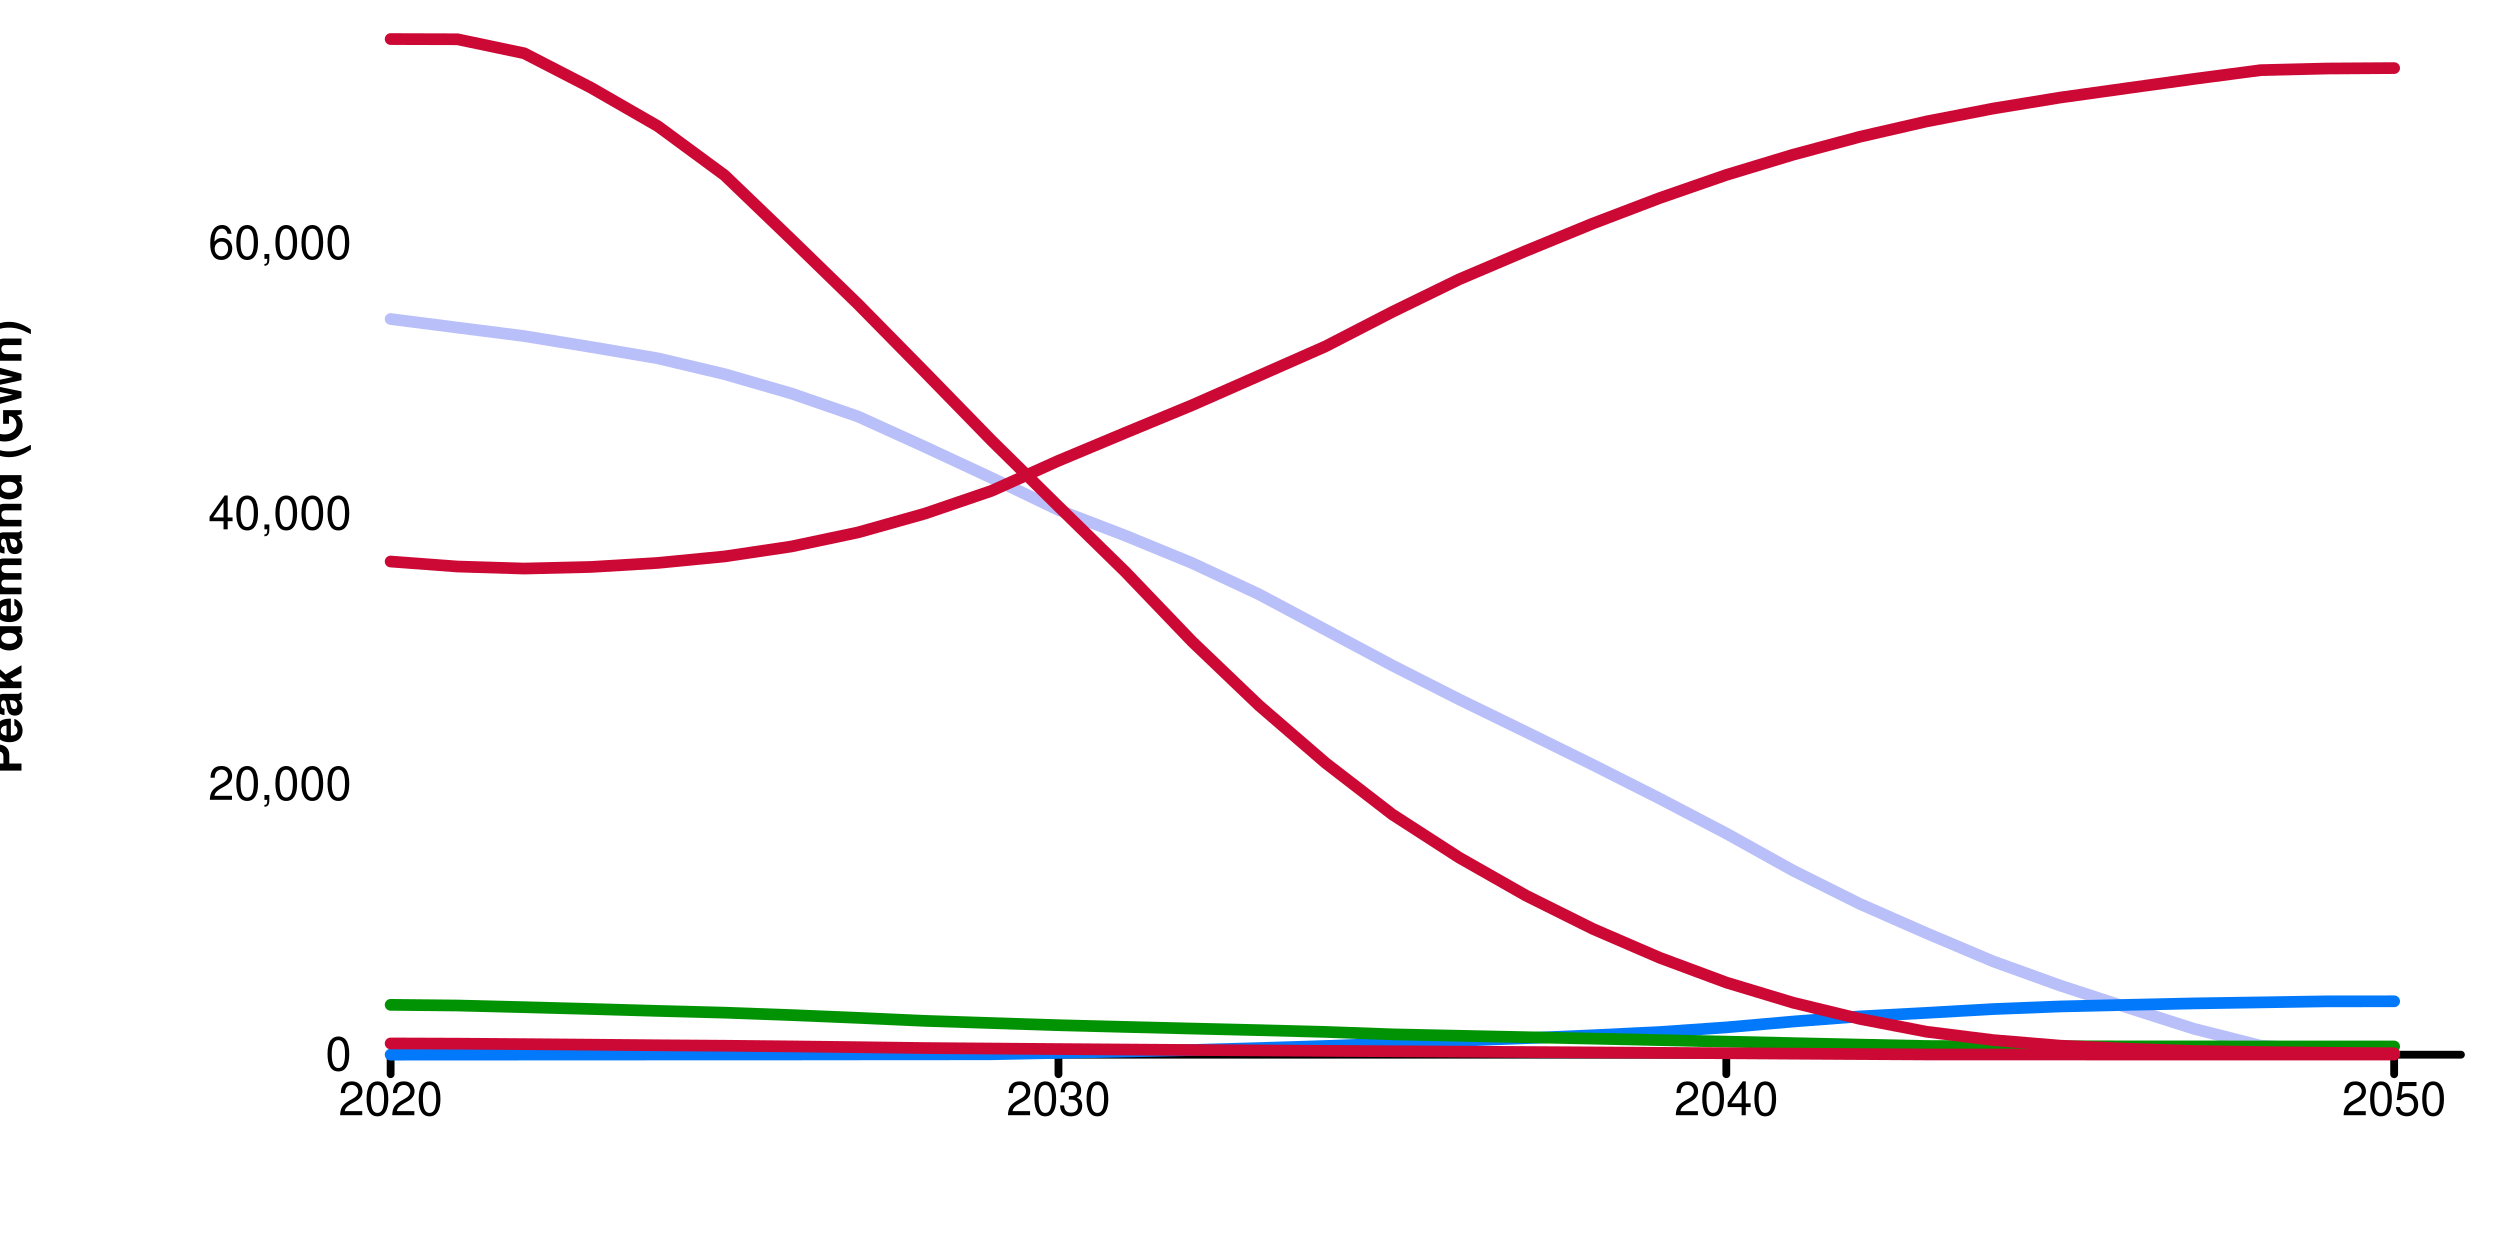
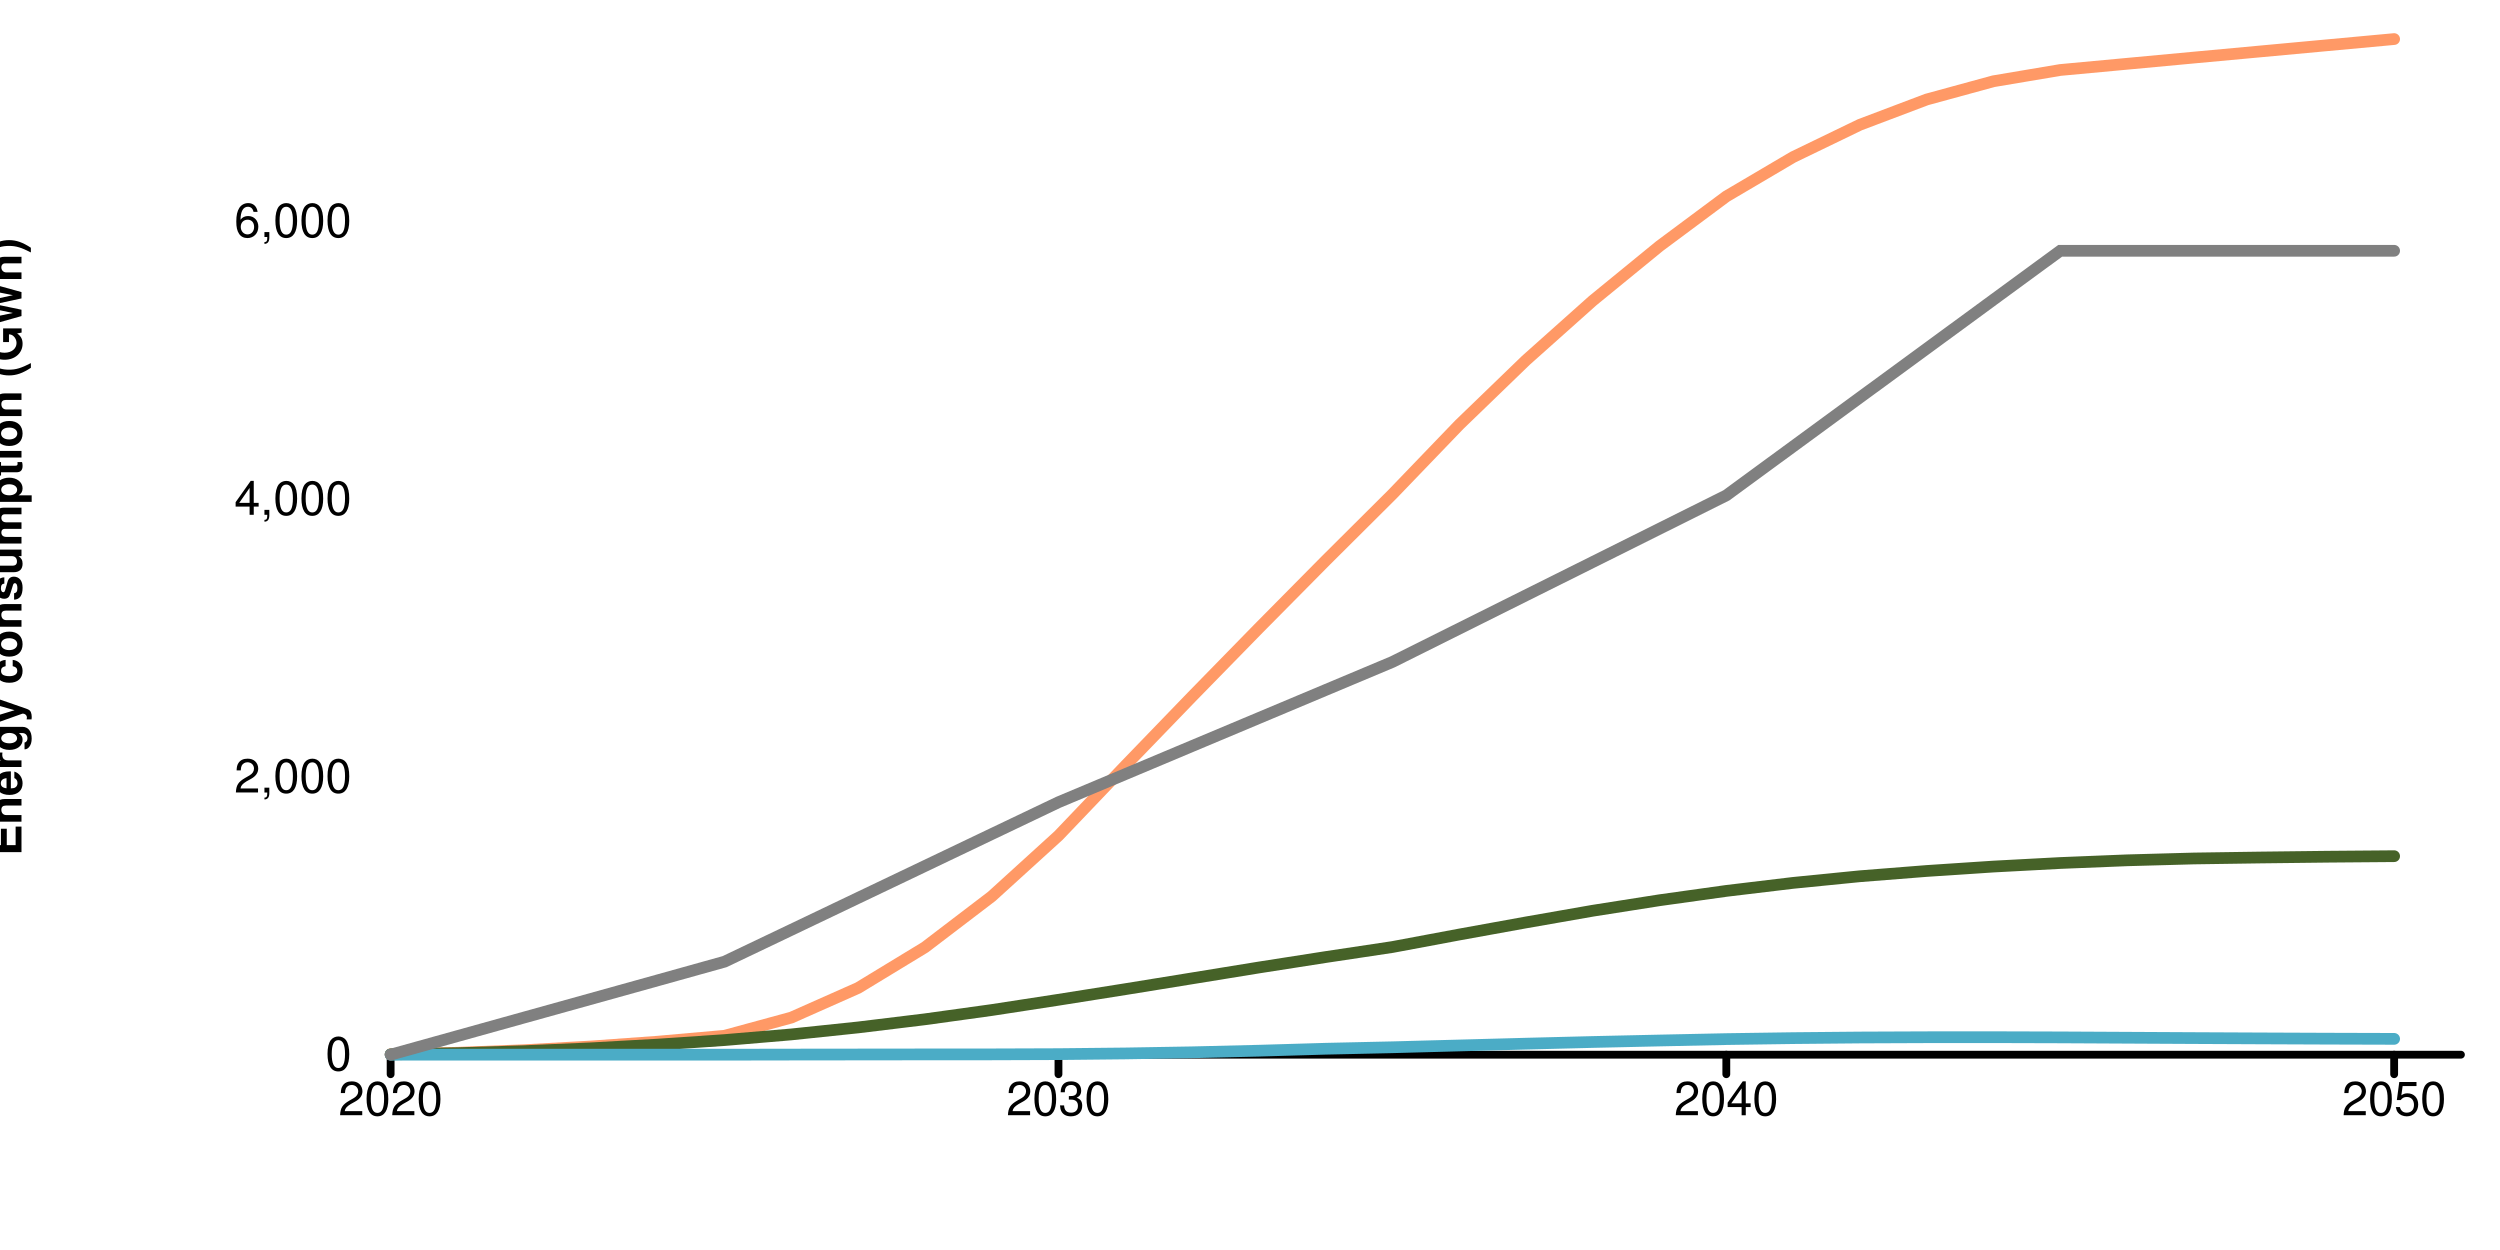
<svg xmlns="http://www.w3.org/2000/svg" width="640" height="320" viewBox="0 0 640 320" style="overflow:display" preserveAspectRatio="xMinYMin meet" overflow="visible">
  <defs>
    <style>
	.data-series path.line { fill-opacity: 0; }
	.data-series path.line.dotted { stroke-dasharray: 12 20 }
	.data-series circle { display: none; }
	.data-series:hover path.line, .data-series.on path.line { stroke-width: 5; }
	.data-series:hover circle, .data-series.on circle { display: inline; }
	.data-series circle:hover, .data-series circle.on { r: 6px!important; fill: black; }
	.grid { font-family: "Helvetica Neue",Helvetica,Arial,"Lucida Grande",sans-serif; }
	.grid line { stroke: rgb(0,0,0); stroke-width: 2; stroke-linecap: round; }
	.grid.grid-x text { text-anchor: middle; dominant-baseline: hanging; transform: translateY(10px); }
	.grid.grid-y text { text-anchor: end; dominant-baseline: middle; transform: translateX(-10px); }
	</style>
  </defs>
  <g class="grid grid-y">
    <line x1="100" y1="270" x2="630" y2="270" data-left="100" />
    <text x="100" y="270" text-anchor="end">0</text>
-     <text x="100" y="200.754" text-anchor="end">20,000</text>
-     <text x="100" y="131.509" text-anchor="end">40,000</text>
-     <text x="100" y="62.263" text-anchor="end">60,000</text>
-     <text style="text-anchor:middle;dominant-baseline:hanging;font-weight:bold;transform: translateY(140px) rotate(-90deg);">Peak demand (GWh)</text>
+     <text x="100" y="198.886" text-anchor="end">2,000</text>
+     <text x="100" y="127.771" text-anchor="end">4,000</text>
+     <text x="100" y="56.657" text-anchor="end">6,000</text>
+     <text style="text-anchor:middle;dominant-baseline:hanging;font-weight:bold;transform: translateY(140px) rotate(-90deg);">Energy consumption (GWh)</text>
  </g>
  <g class="grid grid-x">
    <line class="tick" x1="100" y1="270" x2="100" y2="275" />
    <text x="100" y="270" text-anchor="middle">2020</text>
    <line class="tick" x1="270.968" y1="270" x2="270.968" y2="275" />
    <text x="270.968" y="270" text-anchor="middle">2030</text>
    <line class="tick" x1="441.935" y1="270" x2="441.935" y2="275" />
    <text x="441.935" y="270" text-anchor="middle">2040</text>
    <line class="tick" x1="612.903" y1="270" x2="612.903" y2="275" />
    <text x="612.903" y="270" text-anchor="middle">2050</text>
    <text style="text-anchor:middle;dominant-baseline:hanging;font-weight:bold;transform: translateY(140px) rotate(-90deg);" />
  </g>
-   <g data-scenario="natural-gas" class="data-series">
-     <path d="M 100.00,81.67L 117.10,83.86L 134.19,86.04L 151.29,88.83L 168.39,91.73L 185.48,95.78L 202.58,100.73L 219.68,106.64L 236.77,114.40L 253.87,122.35L 270.97,130.55L 288.06,137.12L 305.16,144.14L 322.26,152.12L 339.35,161.23L 356.45,170.37L 373.55,179.05L 390.65,187.38L 407.74,195.78L 424.84,204.42L 441.94,213.37L 459.03,222.87L 476.13,231.40L 493.23,238.92L 510.32,246.14L 527.42,252.31L 544.52,257.90L 561.61,263.36L 578.71,267.70L 595.81,268.79L 612.90,269.71" id="Natural gas" class="line" stroke="#B8BFF9" stroke-width="3" stroke-linecap="round" />
-     <circle cx="100.00" cy="81.67" data-y="54394" data-x="2020" r="4" fill="#B8BFF9" />
-     <circle cx="117.10" cy="83.86" data-y="53762" data-x="2021" r="4" fill="#B8BFF9" />
-     <circle cx="134.19" cy="86.04" data-y="53133" data-x="2022" r="4" fill="#B8BFF9" />
-     <circle cx="151.29" cy="88.83" data-y="52328" data-x="2023" r="4" fill="#B8BFF9" />
-     <circle cx="168.39" cy="91.73" data-y="51489" data-x="2024" r="4" fill="#B8BFF9" />
-     <circle cx="185.48" cy="95.78" data-y="50319" data-x="2025" r="4" fill="#B8BFF9" />
-     <circle cx="202.58" cy="100.73" data-y="48890" data-x="2026" r="4" fill="#B8BFF9" />
-     <circle cx="219.68" cy="106.64" data-y="47182" data-x="2027" r="4" fill="#B8BFF9" />
-     <circle cx="236.77" cy="114.40" data-y="44942" data-x="2028" r="4" fill="#B8BFF9" />
-     <circle cx="253.87" cy="122.35" data-y="42644" data-x="2029" r="4" fill="#B8BFF9" />
-     <circle cx="270.97" cy="130.55" data-y="40278" data-x="2030" r="4" fill="#B8BFF9" />
-     <circle cx="288.06" cy="137.12" data-y="38380" data-x="2031" r="4" fill="#B8BFF9" />
-     <circle cx="305.16" cy="144.14" data-y="36353" data-x="2032" r="4" fill="#B8BFF9" />
-     <circle cx="322.26" cy="152.12" data-y="34046" data-x="2033" r="4" fill="#B8BFF9" />
-     <circle cx="339.35" cy="161.23" data-y="31416" data-x="2034" r="4" fill="#B8BFF9" />
-     <circle cx="356.45" cy="170.37" data-y="28776" data-x="2035" r="4" fill="#B8BFF9" />
-     <circle cx="373.55" cy="179.05" data-y="26268" data-x="2036" r="4" fill="#B8BFF9" />
-     <circle cx="390.65" cy="187.38" data-y="23862" data-x="2037" r="4" fill="#B8BFF9" />
-     <circle cx="407.74" cy="195.78" data-y="21438" data-x="2038" r="4" fill="#B8BFF9" />
-     <circle cx="424.84" cy="204.42" data-y="18942" data-x="2039" r="4" fill="#B8BFF9" />
-     <circle cx="441.94" cy="213.37" data-y="16357" data-x="2040" r="4" fill="#B8BFF9" />
-     <circle cx="459.03" cy="222.87" data-y="13613" data-x="2041" r="4" fill="#B8BFF9" />
-     <circle cx="476.13" cy="231.40" data-y="11150" data-x="2042" r="4" fill="#B8BFF9" />
-     <circle cx="493.23" cy="238.92" data-y="8978" data-x="2043" r="4" fill="#B8BFF9" />
-     <circle cx="510.32" cy="246.14" data-y="6891" data-x="2044" r="4" fill="#B8BFF9" />
-     <circle cx="527.42" cy="252.31" data-y="5109" data-x="2045" r="4" fill="#B8BFF9" />
-     <circle cx="544.52" cy="257.90" data-y="3496" data-x="2046" r="4" fill="#B8BFF9" />
-     <circle cx="561.61" cy="263.36" data-y="1917" data-x="2047" r="4" fill="#B8BFF9" />
-     <circle cx="578.71" cy="267.70" data-y="665" data-x="2048" r="4" fill="#B8BFF9" />
-     <circle cx="595.81" cy="268.79" data-y="349" data-x="2049" r="4" fill="#B8BFF9" />
-     <circle cx="612.90" cy="269.71" data-y="85" data-x="2050" r="4" fill="#B8BFF9" />
+   <g data-scenario="electric-hgvs" class="data-series">
+     <path d="M 100.00,269.90L 117.10,269.51L 134.19,268.85L 151.29,267.90L 168.39,266.67L 185.48,265.16L 202.58,260.50L 219.68,252.91L 236.77,242.52L 253.87,229.48L 270.97,213.93L 288.06,196.03L 305.16,178.32L 322.26,160.82L 339.35,143.55L 356.45,126.53L 373.55,108.75L 390.65,92.23L 407.74,76.98L 424.84,63.00L 441.94,50.28L 459.03,40.21L 476.13,31.94L 493.23,25.47L 510.32,20.80L 527.42,17.92L 544.52,16.33L 561.61,14.74L 578.71,13.16L 595.81,11.58L 612.90,10.00" id="Electric HGVs" class="line" stroke="#FF9966" stroke-width="3" stroke-linecap="round" />
+     <circle cx="100.00" cy="269.90" data-y="2.893" data-x="2020" r="4" fill="#FF9966" />
+     <circle cx="117.10" cy="269.51" data-y="13.697" data-x="2021" r="4" fill="#FF9966" />
+     <circle cx="134.19" cy="268.85" data-y="32.413" data-x="2022" r="4" fill="#FF9966" />
+     <circle cx="151.29" cy="267.90" data-y="59.040" data-x="2023" r="4" fill="#FF9966" />
+     <circle cx="168.39" cy="266.67" data-y="93.579" data-x="2024" r="4" fill="#FF9966" />
+     <circle cx="185.48" cy="265.16" data-y="136.029" data-x="2025" r="4" fill="#FF9966" />
+     <circle cx="202.58" cy="260.50" data-y="267.186" data-x="2026" r="4" fill="#FF9966" />
+     <circle cx="219.68" cy="252.91" data-y="480.723" data-x="2027" r="4" fill="#FF9966" />
+     <circle cx="236.77" cy="242.52" data-y="772.769" data-x="2028" r="4" fill="#FF9966" />
+     <circle cx="253.87" cy="229.48" data-y="1139.449" data-x="2029" r="4" fill="#FF9966" />
+     <circle cx="270.97" cy="213.93" data-y="1576.890" data-x="2030" r="4" fill="#FF9966" />
+     <circle cx="288.06" cy="196.03" data-y="2080.393" data-x="2031" r="4" fill="#FF9966" />
+     <circle cx="305.16" cy="178.32" data-y="2578.449" data-x="2032" r="4" fill="#FF9966" />
+     <circle cx="322.26" cy="160.82" data-y="3070.554" data-x="2033" r="4" fill="#FF9966" />
+     <circle cx="339.35" cy="143.55" data-y="3556.201" data-x="2034" r="4" fill="#FF9966" />
+     <circle cx="356.45" cy="126.53" data-y="4034.880" data-x="2035" r="4" fill="#FF9966" />
+     <circle cx="373.55" cy="108.75" data-y="4534.961" data-x="2036" r="4" fill="#FF9966" />
+     <circle cx="390.65" cy="92.23" data-y="4999.469" data-x="2037" r="4" fill="#FF9966" />
+     <circle cx="407.74" cy="76.98" data-y="5428.380" data-x="2038" r="4" fill="#FF9966" />
+     <circle cx="424.84" cy="63.00" data-y="5821.676" data-x="2039" r="4" fill="#FF9966" />
+     <circle cx="441.94" cy="50.28" data-y="6179.334" data-x="2040" r="4" fill="#FF9966" />
+     <circle cx="459.03" cy="40.21" data-y="6462.546" data-x="2041" r="4" fill="#FF9966" />
+     <circle cx="476.13" cy="31.94" data-y="6695.143" data-x="2042" r="4" fill="#FF9966" />
+     <circle cx="493.23" cy="25.47" data-y="6877.137" data-x="2043" r="4" fill="#FF9966" />
+     <circle cx="510.32" cy="20.80" data-y="7008.539" data-x="2044" r="4" fill="#FF9966" />
+     <circle cx="527.42" cy="17.92" data-y="7089.361" data-x="2045" r="4" fill="#FF9966" />
+     <circle cx="544.52" cy="16.33" data-y="7134.140" data-x="2046" r="4" fill="#FF9966" />
+     <circle cx="561.61" cy="14.74" data-y="7178.809" data-x="2047" r="4" fill="#FF9966" />
+     <circle cx="578.71" cy="13.16" data-y="7223.370" data-x="2048" r="4" fill="#FF9966" />
+     <circle cx="595.81" cy="11.58" data-y="7267.822" data-x="2049" r="4" fill="#FF9966" />
+     <circle cx="612.90" cy="10.00" data-y="7312.166" data-x="2050" r="4" fill="#FF9966" />
  </g>
-   <g data-scenario="hydrogen" class="data-series">
-     <path d="M 100.00,269.99L 117.10,269.98L 134.19,269.97L 151.29,269.97L 168.39,269.95L 185.48,269.94L 202.58,269.94L 219.68,269.92L 236.77,269.91L 253.87,269.89L 270.97,269.54L 288.06,269.18L 305.16,268.80L 322.26,268.31L 339.35,267.77L 356.45,267.13L 373.55,266.43L 390.65,265.77L 407.74,265.03L 424.84,264.20L 441.94,263.01L 459.03,261.51L 476.13,260.20L 493.23,259.29L 510.32,258.32L 527.42,257.65L 544.52,257.25L 561.61,256.87L 578.71,256.61L 595.81,256.34L 612.90,256.33" id="Hydrogen" class="line" stroke="#0279FA" stroke-width="3" stroke-linecap="round" />
-     <circle cx="100.00" cy="269.99" data-y="2" data-x="2020" r="4" fill="#0279FA" />
-     <circle cx="117.10" cy="269.98" data-y="6" data-x="2021" r="4" fill="#0279FA" />
-     <circle cx="134.19" cy="269.97" data-y="9" data-x="2022" r="4" fill="#0279FA" />
-     <circle cx="151.29" cy="269.97" data-y="10" data-x="2023" r="4" fill="#0279FA" />
-     <circle cx="168.39" cy="269.95" data-y="13" data-x="2024" r="4" fill="#0279FA" />
-     <circle cx="185.48" cy="269.94" data-y="16" data-x="2025" r="4" fill="#0279FA" />
-     <circle cx="202.58" cy="269.94" data-y="18" data-x="2026" r="4" fill="#0279FA" />
-     <circle cx="219.68" cy="269.92" data-y="22" data-x="2027" r="4" fill="#0279FA" />
-     <circle cx="236.77" cy="269.91" data-y="27" data-x="2028" r="4" fill="#0279FA" />
-     <circle cx="253.87" cy="269.89" data-y="32" data-x="2029" r="4" fill="#0279FA" />
-     <circle cx="270.97" cy="269.54" data-y="133" data-x="2030" r="4" fill="#0279FA" />
-     <circle cx="288.06" cy="269.18" data-y="238" data-x="2031" r="4" fill="#0279FA" />
-     <circle cx="305.16" cy="268.80" data-y="346" data-x="2032" r="4" fill="#0279FA" />
-     <circle cx="322.26" cy="268.31" data-y="487" data-x="2033" r="4" fill="#0279FA" />
-     <circle cx="339.35" cy="267.77" data-y="645" data-x="2034" r="4" fill="#0279FA" />
-     <circle cx="356.45" cy="267.13" data-y="829" data-x="2035" r="4" fill="#0279FA" />
-     <circle cx="373.55" cy="266.43" data-y="1032" data-x="2036" r="4" fill="#0279FA" />
-     <circle cx="390.65" cy="265.77" data-y="1223" data-x="2037" r="4" fill="#0279FA" />
-     <circle cx="407.74" cy="265.03" data-y="1436" data-x="2038" r="4" fill="#0279FA" />
-     <circle cx="424.84" cy="264.20" data-y="1674" data-x="2039" r="4" fill="#0279FA" />
-     <circle cx="441.94" cy="263.01" data-y="2019" data-x="2040" r="4" fill="#0279FA" />
-     <circle cx="459.03" cy="261.51" data-y="2453" data-x="2041" r="4" fill="#0279FA" />
-     <circle cx="476.13" cy="260.20" data-y="2830" data-x="2042" r="4" fill="#0279FA" />
-     <circle cx="493.23" cy="259.29" data-y="3094" data-x="2043" r="4" fill="#0279FA" />
-     <circle cx="510.32" cy="258.32" data-y="3374" data-x="2044" r="4" fill="#0279FA" />
-     <circle cx="527.42" cy="257.65" data-y="3566" data-x="2045" r="4" fill="#0279FA" />
-     <circle cx="544.52" cy="257.25" data-y="3682" data-x="2046" r="4" fill="#0279FA" />
-     <circle cx="561.61" cy="256.87" data-y="3791" data-x="2047" r="4" fill="#0279FA" />
-     <circle cx="578.71" cy="256.61" data-y="3867" data-x="2048" r="4" fill="#0279FA" />
-     <circle cx="595.81" cy="256.34" data-y="3944" data-x="2049" r="4" fill="#0279FA" />
-     <circle cx="612.90" cy="256.33" data-y="3948" data-x="2050" r="4" fill="#0279FA" />
+   <g data-scenario="electric-buses" class="data-series">
+     <path d="M 100.00,269.92L 117.10,269.62L 134.19,269.10L 151.29,268.37L 168.39,267.42L 185.48,266.26L 202.58,264.81L 219.68,263.02L 236.77,260.94L 253.87,258.57L 270.97,255.94L 288.06,253.23L 305.16,250.46L 322.26,247.68L 339.35,245.01L 356.45,242.44L 373.55,239.24L 390.65,236.14L 407.74,233.15L 424.84,230.46L 441.94,228.07L 459.03,226.02L 476.13,224.32L 493.23,222.97L 510.32,221.84L 527.42,220.93L 544.52,220.24L 561.61,219.77L 578.71,219.52L 595.81,219.32L 612.90,219.18" id="Electric Buses" class="line" stroke="#466228" stroke-width="3" stroke-linecap="round" />
+     <circle cx="100.00" cy="269.92" data-y="2.314" data-x="2020" r="4" fill="#466228" />
+     <circle cx="117.10" cy="269.62" data-y="10.722" data-x="2021" r="4" fill="#466228" />
+     <circle cx="134.19" cy="269.10" data-y="25.222" data-x="2022" r="4" fill="#466228" />
+     <circle cx="151.29" cy="268.37" data-y="45.816" data-x="2023" r="4" fill="#466228" />
+     <circle cx="168.39" cy="267.42" data-y="72.503" data-x="2024" r="4" fill="#466228" />
+     <circle cx="185.48" cy="266.26" data-y="105.282" data-x="2025" r="4" fill="#466228" />
+     <circle cx="202.58" cy="264.81" data-y="146.062" data-x="2026" r="4" fill="#466228" />
+     <circle cx="219.68" cy="263.02" data-y="196.190" data-x="2027" r="4" fill="#466228" />
+     <circle cx="236.77" cy="260.94" data-y="254.938" data-x="2028" r="4" fill="#466228" />
+     <circle cx="253.87" cy="258.57" data-y="321.578" data-x="2029" r="4" fill="#466228" />
+     <circle cx="270.97" cy="255.94" data-y="395.380" data-x="2030" r="4" fill="#466228" />
+     <circle cx="288.06" cy="253.23" data-y="471.506" data-x="2031" r="4" fill="#466228" />
+     <circle cx="305.16" cy="250.46" data-y="549.648" data-x="2032" r="4" fill="#466228" />
+     <circle cx="322.26" cy="247.68" data-y="627.745" data-x="2033" r="4" fill="#466228" />
+     <circle cx="339.35" cy="245.01" data-y="702.853" data-x="2034" r="4" fill="#466228" />
+     <circle cx="356.45" cy="242.44" data-y="775.183" data-x="2035" r="4" fill="#466228" />
+     <circle cx="373.55" cy="239.24" data-y="865.180" data-x="2036" r="4" fill="#466228" />
+     <circle cx="390.65" cy="236.14" data-y="952.213" data-x="2037" r="4" fill="#466228" />
+     <circle cx="407.74" cy="233.15" data-y="1036.278" data-x="2038" r="4" fill="#466228" />
+     <circle cx="424.84" cy="230.46" data-y="1111.978" data-x="2039" r="4" fill="#466228" />
+     <circle cx="441.94" cy="228.07" data-y="1179.307" data-x="2040" r="4" fill="#466228" />
+     <circle cx="459.03" cy="226.02" data-y="1236.877" data-x="2041" r="4" fill="#466228" />
+     <circle cx="476.13" cy="224.32" data-y="1284.685" data-x="2042" r="4" fill="#466228" />
+     <circle cx="493.23" cy="222.97" data-y="1322.730" data-x="2043" r="4" fill="#466228" />
+     <circle cx="510.32" cy="221.84" data-y="1354.557" data-x="2044" r="4" fill="#466228" />
+     <circle cx="527.42" cy="220.93" data-y="1380.163" data-x="2045" r="4" fill="#466228" />
+     <circle cx="544.52" cy="220.24" data-y="1399.572" data-x="2046" r="4" fill="#466228" />
+     <circle cx="561.61" cy="219.77" data-y="1412.742" data-x="2047" r="4" fill="#466228" />
+     <circle cx="578.71" cy="219.52" data-y="1419.668" data-x="2048" r="4" fill="#466228" />
+     <circle cx="595.81" cy="219.32" data-y="1425.194" data-x="2049" r="4" fill="#466228" />
+     <circle cx="612.90" cy="219.18" data-y="1429.327" data-x="2050" r="4" fill="#466228" />
  </g>
-   <g data-scenario="bioenergy" class="data-series">
-     <path d="M 100.00,257.24L 117.10,257.41L 134.19,257.84L 151.29,258.30L 168.39,258.79L 185.48,259.24L 202.58,259.86L 219.68,260.57L 236.77,261.34L 253.87,261.90L 270.97,262.45L 288.06,262.89L 305.16,263.31L 322.26,263.72L 339.35,264.17L 356.45,264.79L 373.55,265.16L 390.65,265.52L 407.74,265.89L 424.84,266.27L 441.94,266.66L 459.03,267.04L 476.13,267.42L 493.23,267.78L 510.32,267.84L 527.42,267.86L 544.52,267.87L 561.61,267.88L 578.71,267.89L 595.81,267.89L 612.90,267.90" id="Bioenergy" class="line" stroke="#019303" stroke-width="3" stroke-linecap="round" />
-     <circle cx="100.00" cy="257.24" data-y="3686" data-x="2020" r="4" fill="#019303" />
-     <circle cx="117.10" cy="257.41" data-y="3637" data-x="2021" r="4" fill="#019303" />
-     <circle cx="134.19" cy="257.84" data-y="3513" data-x="2022" r="4" fill="#019303" />
-     <circle cx="151.29" cy="258.30" data-y="3378" data-x="2023" r="4" fill="#019303" />
-     <circle cx="168.39" cy="258.79" data-y="3239" data-x="2024" r="4" fill="#019303" />
-     <circle cx="185.48" cy="259.24" data-y="3108" data-x="2025" r="4" fill="#019303" />
-     <circle cx="202.58" cy="259.86" data-y="2929" data-x="2026" r="4" fill="#019303" />
-     <circle cx="219.68" cy="260.57" data-y="2723" data-x="2027" r="4" fill="#019303" />
-     <circle cx="236.77" cy="261.34" data-y="2501" data-x="2028" r="4" fill="#019303" />
-     <circle cx="253.87" cy="261.90" data-y="2339" data-x="2029" r="4" fill="#019303" />
-     <circle cx="270.97" cy="262.45" data-y="2180" data-x="2030" r="4" fill="#019303" />
-     <circle cx="288.06" cy="262.89" data-y="2055" data-x="2031" r="4" fill="#019303" />
-     <circle cx="305.16" cy="263.31" data-y="1931" data-x="2032" r="4" fill="#019303" />
-     <circle cx="322.26" cy="263.72" data-y="1814" data-x="2033" r="4" fill="#019303" />
-     <circle cx="339.35" cy="264.17" data-y="1683" data-x="2034" r="4" fill="#019303" />
-     <circle cx="356.45" cy="264.79" data-y="1505" data-x="2035" r="4" fill="#019303" />
-     <circle cx="373.55" cy="265.16" data-y="1399" data-x="2036" r="4" fill="#019303" />
-     <circle cx="390.65" cy="265.52" data-y="1293" data-x="2037" r="4" fill="#019303" />
-     <circle cx="407.74" cy="265.89" data-y="1186" data-x="2038" r="4" fill="#019303" />
-     <circle cx="424.84" cy="266.27" data-y="1076" data-x="2039" r="4" fill="#019303" />
-     <circle cx="441.94" cy="266.66" data-y="965" data-x="2040" r="4" fill="#019303" />
-     <circle cx="459.03" cy="267.04" data-y="855" data-x="2041" r="4" fill="#019303" />
-     <circle cx="476.13" cy="267.42" data-y="744" data-x="2042" r="4" fill="#019303" />
-     <circle cx="493.23" cy="267.78" data-y="640" data-x="2043" r="4" fill="#019303" />
-     <circle cx="510.32" cy="267.84" data-y="624" data-x="2044" r="4" fill="#019303" />
-     <circle cx="527.42" cy="267.86" data-y="617" data-x="2045" r="4" fill="#019303" />
-     <circle cx="544.52" cy="267.87" data-y="615" data-x="2046" r="4" fill="#019303" />
-     <circle cx="561.61" cy="267.88" data-y="612" data-x="2047" r="4" fill="#019303" />
-     <circle cx="578.71" cy="267.89" data-y="610" data-x="2048" r="4" fill="#019303" />
-     <circle cx="595.81" cy="267.89" data-y="608" data-x="2049" r="4" fill="#019303" />
-     <circle cx="612.90" cy="267.90" data-y="606" data-x="2050" r="4" fill="#019303" />
+   <g data-scenario="electrolysers" class="data-series">
+     <path d="M 100.00,270.00L 117.10,270.00L 134.19,270.00L 151.29,270.00L 168.39,270.00L 185.48,270.00L 202.58,269.97L 219.68,269.95L 236.77,269.93L 253.87,269.92L 270.97,269.86L 288.06,269.68L 305.16,269.39L 322.26,268.98L 339.35,268.48L 356.45,268.10L 373.55,267.64L 390.65,267.18L 407.74,266.75L 424.84,266.37L 441.94,266.01L 459.03,265.76L 476.13,265.60L 493.23,265.53L 510.32,265.52L 527.42,265.57L 544.52,265.66L 561.61,265.75L 578.71,265.83L 595.81,265.90L 612.90,265.95" id="Electrolysers" class="line" stroke="#4BACC6" stroke-width="3" stroke-linecap="round" />
+     <circle cx="100.00" cy="270.00" data-y="0.000" data-x="2020" r="4" fill="#4BACC6" />
+     <circle cx="117.10" cy="270.00" data-y="0.000" data-x="2021" r="4" fill="#4BACC6" />
+     <circle cx="134.19" cy="270.00" data-y="0.000" data-x="2022" r="4" fill="#4BACC6" />
+     <circle cx="151.29" cy="270.00" data-y="0.000" data-x="2023" r="4" fill="#4BACC6" />
+     <circle cx="168.39" cy="270.00" data-y="0.000" data-x="2024" r="4" fill="#4BACC6" />
+     <circle cx="185.48" cy="270.00" data-y="0.000" data-x="2025" r="4" fill="#4BACC6" />
+     <circle cx="202.58" cy="269.97" data-y="0.824" data-x="2026" r="4" fill="#4BACC6" />
+     <circle cx="219.68" cy="269.95" data-y="1.517" data-x="2027" r="4" fill="#4BACC6" />
+     <circle cx="236.77" cy="269.93" data-y="1.988" data-x="2028" r="4" fill="#4BACC6" />
+     <circle cx="253.87" cy="269.92" data-y="2.295" data-x="2029" r="4" fill="#4BACC6" />
+     <circle cx="270.97" cy="269.86" data-y="3.990" data-x="2030" r="4" fill="#4BACC6" />
+     <circle cx="288.06" cy="269.68" data-y="8.942" data-x="2031" r="4" fill="#4BACC6" />
+     <circle cx="305.16" cy="269.39" data-y="17.293" data-x="2032" r="4" fill="#4BACC6" />
+     <circle cx="322.26" cy="268.98" data-y="28.744" data-x="2033" r="4" fill="#4BACC6" />
+     <circle cx="339.35" cy="268.48" data-y="42.883" data-x="2034" r="4" fill="#4BACC6" />
+     <circle cx="356.45" cy="268.10" data-y="53.371" data-x="2035" r="4" fill="#4BACC6" />
+     <circle cx="373.55" cy="267.64" data-y="66.407" data-x="2036" r="4" fill="#4BACC6" />
+     <circle cx="390.65" cy="267.18" data-y="79.383" data-x="2037" r="4" fill="#4BACC6" />
+     <circle cx="407.74" cy="266.75" data-y="91.311" data-x="2038" r="4" fill="#4BACC6" />
+     <circle cx="424.84" cy="266.37" data-y="101.981" data-x="2039" r="4" fill="#4BACC6" />
+     <circle cx="441.94" cy="266.01" data-y="112.089" data-x="2040" r="4" fill="#4BACC6" />
+     <circle cx="459.03" cy="265.76" data-y="119.343" data-x="2041" r="4" fill="#4BACC6" />
+     <circle cx="476.13" cy="265.60" data-y="123.680" data-x="2042" r="4" fill="#4BACC6" />
+     <circle cx="493.23" cy="265.53" data-y="125.704" data-x="2043" r="4" fill="#4BACC6" />
+     <circle cx="510.32" cy="265.52" data-y="125.880" data-x="2044" r="4" fill="#4BACC6" />
+     <circle cx="527.42" cy="265.57" data-y="124.708" data-x="2045" r="4" fill="#4BACC6" />
+     <circle cx="544.52" cy="265.66" data-y="122.145" data-x="2046" r="4" fill="#4BACC6" />
+     <circle cx="561.61" cy="265.75" data-y="119.620" data-x="2047" r="4" fill="#4BACC6" />
+     <circle cx="578.71" cy="265.83" data-y="117.198" data-x="2048" r="4" fill="#4BACC6" />
+     <circle cx="595.81" cy="265.90" data-y="115.242" data-x="2049" r="4" fill="#4BACC6" />
+     <circle cx="612.90" cy="265.95" data-y="113.838" data-x="2050" r="4" fill="#4BACC6" />
  </g>
-   <g data-scenario="petroleum" class="data-series">
-     <path d="M 100.00,10.00L 117.10,10.05L 134.19,13.64L 151.29,22.45L 168.39,32.29L 185.48,44.86L 202.58,61.28L 219.68,77.90L 236.77,95.26L 253.87,112.80L 270.97,129.65L 288.06,146.37L 305.16,164.21L 322.26,180.56L 339.35,195.32L 356.45,208.51L 373.55,219.55L 390.65,229.27L 407.74,237.78L 424.84,245.17L 441.94,251.53L 459.03,256.69L 476.13,260.84L 493.23,264.13L 510.32,266.27L 527.42,267.69L 544.52,268.48L 561.61,269.06L 578.71,269.32L 595.81,269.51L 612.90,269.63" id="Petroleum" class="line" stroke="#cc0935" stroke-width="3" stroke-linecap="round" />
-     <circle cx="100.00" cy="10.00" data-y="75095" data-x="2020" r="4" fill="#cc0935" />
-     <circle cx="117.10" cy="10.05" data-y="75081" data-x="2021" r="4" fill="#cc0935" />
-     <circle cx="134.19" cy="13.64" data-y="74044" data-x="2022" r="4" fill="#cc0935" />
-     <circle cx="151.29" cy="22.45" data-y="71499" data-x="2023" r="4" fill="#cc0935" />
-     <circle cx="168.39" cy="32.29" data-y="68656" data-x="2024" r="4" fill="#cc0935" />
-     <circle cx="185.48" cy="44.86" data-y="65027" data-x="2025" r="4" fill="#cc0935" />
-     <circle cx="202.58" cy="61.28" data-y="60284" data-x="2026" r="4" fill="#cc0935" />
-     <circle cx="219.68" cy="77.90" data-y="55483" data-x="2027" r="4" fill="#cc0935" />
-     <circle cx="236.77" cy="95.26" data-y="50471" data-x="2028" r="4" fill="#cc0935" />
-     <circle cx="253.87" cy="112.80" data-y="45404" data-x="2029" r="4" fill="#cc0935" />
-     <circle cx="270.97" cy="129.65" data-y="40536" data-x="2030" r="4" fill="#cc0935" />
-     <circle cx="288.06" cy="146.37" data-y="35708" data-x="2031" r="4" fill="#cc0935" />
-     <circle cx="305.16" cy="164.21" data-y="30555" data-x="2032" r="4" fill="#cc0935" />
-     <circle cx="322.26" cy="180.56" data-y="25834" data-x="2033" r="4" fill="#cc0935" />
-     <circle cx="339.35" cy="195.32" data-y="21571" data-x="2034" r="4" fill="#cc0935" />
-     <circle cx="356.45" cy="208.51" data-y="17761" data-x="2035" r="4" fill="#cc0935" />
-     <circle cx="373.55" cy="219.55" data-y="14571" data-x="2036" r="4" fill="#cc0935" />
-     <circle cx="390.65" cy="229.27" data-y="11765" data-x="2037" r="4" fill="#cc0935" />
-     <circle cx="407.74" cy="237.78" data-y="9307" data-x="2038" r="4" fill="#cc0935" />
-     <circle cx="424.84" cy="245.17" data-y="7172" data-x="2039" r="4" fill="#cc0935" />
-     <circle cx="441.94" cy="251.53" data-y="5335" data-x="2040" r="4" fill="#cc0935" />
-     <circle cx="459.03" cy="256.69" data-y="3845" data-x="2041" r="4" fill="#cc0935" />
-     <circle cx="476.13" cy="260.84" data-y="2645" data-x="2042" r="4" fill="#cc0935" />
-     <circle cx="493.23" cy="264.13" data-y="1694" data-x="2043" r="4" fill="#cc0935" />
-     <circle cx="510.32" cy="266.27" data-y="1077" data-x="2044" r="4" fill="#cc0935" />
-     <circle cx="527.42" cy="267.69" data-y="668" data-x="2045" r="4" fill="#cc0935" />
-     <circle cx="544.52" cy="268.48" data-y="439" data-x="2046" r="4" fill="#cc0935" />
-     <circle cx="561.61" cy="269.06" data-y="272" data-x="2047" r="4" fill="#cc0935" />
-     <circle cx="578.71" cy="269.32" data-y="195" data-x="2048" r="4" fill="#cc0935" />
-     <circle cx="595.81" cy="269.51" data-y="142" data-x="2049" r="4" fill="#cc0935" />
-     <circle cx="612.90" cy="269.63" data-y="106" data-x="2050" r="4" fill="#cc0935" />
-   </g>
-   <g data-scenario="solid-fuel" class="data-series">
-     <path d="M 100.00,267.12L 117.10,267.18L 134.19,267.30L 151.29,267.44L 168.39,267.59L 185.48,267.71L 202.58,267.88L 219.68,268.08L 236.77,268.30L 253.87,268.43L 270.97,268.56L 288.06,268.68L 305.16,268.80L 322.26,268.91L 339.35,269.02L 356.45,269.12L 373.55,269.22L 390.65,269.32L 407.74,269.42L 424.84,269.53L 441.94,269.63L 459.03,269.74L 476.13,269.84L 493.23,269.94L 510.32,269.95L 527.42,269.95L 544.52,269.96L 561.61,269.96L 578.71,269.97L 595.81,269.97L 612.90,269.97" id="Solid fuel" class="line" stroke="#cc0935" stroke-width="3" stroke-linecap="round" />
-     <circle cx="100.00" cy="267.12" data-y="833" data-x="2020" r="4" fill="#cc0935" />
-     <circle cx="117.10" cy="267.18" data-y="815" data-x="2021" r="4" fill="#cc0935" />
-     <circle cx="134.19" cy="267.30" data-y="779" data-x="2022" r="4" fill="#cc0935" />
-     <circle cx="151.29" cy="267.44" data-y="738" data-x="2023" r="4" fill="#cc0935" />
-     <circle cx="168.39" cy="267.59" data-y="697" data-x="2024" r="4" fill="#cc0935" />
-     <circle cx="185.48" cy="267.71" data-y="661" data-x="2025" r="4" fill="#cc0935" />
-     <circle cx="202.58" cy="267.88" data-y="613" data-x="2026" r="4" fill="#cc0935" />
-     <circle cx="219.68" cy="268.08" data-y="555" data-x="2027" r="4" fill="#cc0935" />
-     <circle cx="236.77" cy="268.30" data-y="492" data-x="2028" r="4" fill="#cc0935" />
-     <circle cx="253.87" cy="268.43" data-y="453" data-x="2029" r="4" fill="#cc0935" />
-     <circle cx="270.97" cy="268.56" data-y="415" data-x="2030" r="4" fill="#cc0935" />
-     <circle cx="288.06" cy="268.68" data-y="381" data-x="2031" r="4" fill="#cc0935" />
-     <circle cx="305.16" cy="268.80" data-y="347" data-x="2032" r="4" fill="#cc0935" />
-     <circle cx="322.26" cy="268.91" data-y="316" data-x="2033" r="4" fill="#cc0935" />
-     <circle cx="339.35" cy="269.02" data-y="284" data-x="2034" r="4" fill="#cc0935" />
-     <circle cx="356.45" cy="269.12" data-y="254" data-x="2035" r="4" fill="#cc0935" />
-     <circle cx="373.55" cy="269.22" data-y="225" data-x="2036" r="4" fill="#cc0935" />
-     <circle cx="390.65" cy="269.32" data-y="196" data-x="2037" r="4" fill="#cc0935" />
-     <circle cx="407.74" cy="269.42" data-y="167" data-x="2038" r="4" fill="#cc0935" />
-     <circle cx="424.84" cy="269.53" data-y="137" data-x="2039" r="4" fill="#cc0935" />
-     <circle cx="441.94" cy="269.63" data-y="106" data-x="2040" r="4" fill="#cc0935" />
-     <circle cx="459.03" cy="269.74" data-y="76" data-x="2041" r="4" fill="#cc0935" />
-     <circle cx="476.13" cy="269.84" data-y="46" data-x="2042" r="4" fill="#cc0935" />
-     <circle cx="493.23" cy="269.94" data-y="17" data-x="2043" r="4" fill="#cc0935" />
-     <circle cx="510.32" cy="269.95" data-y="14" data-x="2044" r="4" fill="#cc0935" />
-     <circle cx="527.42" cy="269.95" data-y="13" data-x="2045" r="4" fill="#cc0935" />
-     <circle cx="544.52" cy="269.96" data-y="12" data-x="2046" r="4" fill="#cc0935" />
-     <circle cx="561.61" cy="269.96" data-y="11" data-x="2047" r="4" fill="#cc0935" />
-     <circle cx="578.71" cy="269.97" data-y="10" data-x="2048" r="4" fill="#cc0935" />
-     <circle cx="595.81" cy="269.97" data-y="9" data-x="2049" r="4" fill="#cc0935" />
-     <circle cx="612.90" cy="269.97" data-y="9" data-x="2050" r="4" fill="#cc0935" />
-   </g>
-   <g data-scenario="electricity" class="data-series">
-     <path d="M 100.00,143.75L 117.10,145.03L 134.19,145.55L 151.29,145.14L 168.39,144.11L 185.48,142.45L 202.58,139.90L 219.68,136.29L 236.77,131.48L 253.87,125.64L 270.97,117.95L 288.06,110.80L 305.16,103.73L 322.26,96.20L 339.35,88.66L 356.45,79.84L 373.55,71.50L 390.65,64.23L 407.74,57.23L 424.84,50.71L 441.94,44.78L 459.03,39.60L 476.13,35.01L 493.23,31.08L 510.32,27.77L 527.42,24.97L 544.52,22.58L 561.61,20.21L 578.71,17.96L 595.81,17.54L 612.90,17.43" id="Electricity" class="line" stroke="#cc0935" stroke-width="3" stroke-linecap="round" />
-     <circle cx="100.00" cy="143.75" data-y="36463" data-x="2020" r="4" fill="#cc0935" />
-     <circle cx="117.10" cy="145.03" data-y="36094" data-x="2021" r="4" fill="#cc0935" />
-     <circle cx="134.19" cy="145.55" data-y="35944" data-x="2022" r="4" fill="#cc0935" />
-     <circle cx="151.29" cy="145.14" data-y="36062" data-x="2023" r="4" fill="#cc0935" />
-     <circle cx="168.39" cy="144.11" data-y="36359" data-x="2024" r="4" fill="#cc0935" />
-     <circle cx="185.48" cy="142.45" data-y="36840" data-x="2025" r="4" fill="#cc0935" />
-     <circle cx="202.58" cy="139.90" data-y="37577" data-x="2026" r="4" fill="#cc0935" />
-     <circle cx="219.68" cy="136.29" data-y="38620" data-x="2027" r="4" fill="#cc0935" />
-     <circle cx="236.77" cy="131.48" data-y="40009" data-x="2028" r="4" fill="#cc0935" />
-     <circle cx="253.87" cy="125.64" data-y="41694" data-x="2029" r="4" fill="#cc0935" />
-     <circle cx="270.97" cy="117.95" data-y="43916" data-x="2030" r="4" fill="#cc0935" />
-     <circle cx="288.06" cy="110.80" data-y="45982" data-x="2031" r="4" fill="#cc0935" />
-     <circle cx="305.16" cy="103.73" data-y="48022" data-x="2032" r="4" fill="#cc0935" />
-     <circle cx="322.26" cy="96.20" data-y="50197" data-x="2033" r="4" fill="#cc0935" />
-     <circle cx="339.35" cy="88.66" data-y="52375" data-x="2034" r="4" fill="#cc0935" />
-     <circle cx="356.45" cy="79.84" data-y="54922" data-x="2035" r="4" fill="#cc0935" />
-     <circle cx="373.55" cy="71.50" data-y="57333" data-x="2036" r="4" fill="#cc0935" />
-     <circle cx="390.65" cy="64.23" data-y="59431" data-x="2037" r="4" fill="#cc0935" />
-     <circle cx="407.74" cy="57.23" data-y="61453" data-x="2038" r="4" fill="#cc0935" />
-     <circle cx="424.84" cy="50.71" data-y="63336" data-x="2039" r="4" fill="#cc0935" />
-     <circle cx="441.94" cy="44.78" data-y="65050" data-x="2040" r="4" fill="#cc0935" />
-     <circle cx="459.03" cy="39.60" data-y="66546" data-x="2041" r="4" fill="#cc0935" />
-     <circle cx="476.13" cy="35.01" data-y="67871" data-x="2042" r="4" fill="#cc0935" />
-     <circle cx="493.23" cy="31.08" data-y="69007" data-x="2043" r="4" fill="#cc0935" />
-     <circle cx="510.32" cy="27.77" data-y="69963" data-x="2044" r="4" fill="#cc0935" />
-     <circle cx="527.42" cy="24.97" data-y="70772" data-x="2045" r="4" fill="#cc0935" />
-     <circle cx="544.52" cy="22.58" data-y="71461" data-x="2046" r="4" fill="#cc0935" />
-     <circle cx="561.61" cy="20.21" data-y="72145" data-x="2047" r="4" fill="#cc0935" />
-     <circle cx="578.71" cy="17.96" data-y="72797" data-x="2048" r="4" fill="#cc0935" />
-     <circle cx="595.81" cy="17.54" data-y="72917" data-x="2049" r="4" fill="#cc0935" />
-     <circle cx="612.90" cy="17.43" data-y="72949" data-x="2050" r="4" fill="#cc0935" />
+   <g data-scenario="large-industry-fuel-switching" class="data-series">
+     <path d="M 100.00,270.00L 117.10,265.24L 134.19,260.48L 151.29,255.72L 168.39,250.96L 185.48,246.19L 202.58,238.03L 219.68,229.86L 236.77,221.70L 253.87,213.53L 270.97,205.37L 288.06,198.19L 305.16,191.00L 322.26,183.82L 339.35,176.64L 356.45,169.46L 373.55,160.93L 390.65,152.40L 407.74,143.88L 424.84,135.35L 441.94,126.82L 459.03,114.30L 476.13,101.77L 493.23,89.25L 510.32,76.72L 527.42,64.20L 544.52,64.20L 561.61,64.20L 578.71,64.20L 595.81,64.20L 612.90,64.20" id="Large industry Fuel Switching" class="line" stroke="#808080" stroke-width="3" stroke-linecap="round" />
+     <circle cx="100.00" cy="270.00" data-y="0.000" data-x="2020" r="4" fill="#808080" />
+     <circle cx="117.10" cy="265.24" data-y="133.898" data-x="2021" r="4" fill="#808080" />
+     <circle cx="134.19" cy="260.48" data-y="267.795" data-x="2022" r="4" fill="#808080" />
+     <circle cx="151.29" cy="255.72" data-y="401.693" data-x="2023" r="4" fill="#808080" />
+     <circle cx="168.39" cy="250.96" data-y="535.590" data-x="2024" r="4" fill="#808080" />
+     <circle cx="185.48" cy="246.19" data-y="669.488" data-x="2025" r="4" fill="#808080" />
+     <circle cx="202.58" cy="238.03" data-y="899.128" data-x="2026" r="4" fill="#808080" />
+     <circle cx="219.68" cy="229.86" data-y="1128.768" data-x="2027" r="4" fill="#808080" />
+     <circle cx="236.77" cy="221.70" data-y="1358.408" data-x="2028" r="4" fill="#808080" />
+     <circle cx="253.87" cy="213.53" data-y="1588.048" data-x="2029" r="4" fill="#808080" />
+     <circle cx="270.97" cy="205.37" data-y="1817.689" data-x="2030" r="4" fill="#808080" />
+     <circle cx="288.06" cy="198.19" data-y="2019.662" data-x="2031" r="4" fill="#808080" />
+     <circle cx="305.16" cy="191.00" data-y="2221.636" data-x="2032" r="4" fill="#808080" />
+     <circle cx="322.26" cy="183.82" data-y="2423.609" data-x="2033" r="4" fill="#808080" />
+     <circle cx="339.35" cy="176.64" data-y="2625.582" data-x="2034" r="4" fill="#808080" />
+     <circle cx="356.45" cy="169.46" data-y="2827.556" data-x="2035" r="4" fill="#808080" />
+     <circle cx="373.55" cy="160.93" data-y="3067.390" data-x="2036" r="4" fill="#808080" />
+     <circle cx="390.65" cy="152.40" data-y="3307.225" data-x="2037" r="4" fill="#808080" />
+     <circle cx="407.74" cy="143.88" data-y="3547.060" data-x="2038" r="4" fill="#808080" />
+     <circle cx="424.84" cy="135.35" data-y="3786.894" data-x="2039" r="4" fill="#808080" />
+     <circle cx="441.94" cy="126.82" data-y="4026.729" data-x="2040" r="4" fill="#808080" />
+     <circle cx="459.03" cy="114.30" data-y="4378.965" data-x="2041" r="4" fill="#808080" />
+     <circle cx="476.13" cy="101.77" data-y="4731.201" data-x="2042" r="4" fill="#808080" />
+     <circle cx="493.23" cy="89.25" data-y="5083.437" data-x="2043" r="4" fill="#808080" />
+     <circle cx="510.32" cy="76.72" data-y="5435.672" data-x="2044" r="4" fill="#808080" />
+     <circle cx="527.42" cy="64.20" data-y="5787.908" data-x="2045" r="4" fill="#808080" />
+     <circle cx="544.52" cy="64.20" data-y="5787.908" data-x="2046" r="4" fill="#808080" />
+     <circle cx="561.61" cy="64.20" data-y="5787.908" data-x="2047" r="4" fill="#808080" />
+     <circle cx="578.71" cy="64.20" data-y="5787.908" data-x="2048" r="4" fill="#808080" />
+     <circle cx="595.81" cy="64.20" data-y="5787.908" data-x="2049" r="4" fill="#808080" />
+     <circle cx="612.90" cy="64.20" data-y="5787.908" data-x="2050" r="4" fill="#808080" />
  </g>
</svg>
